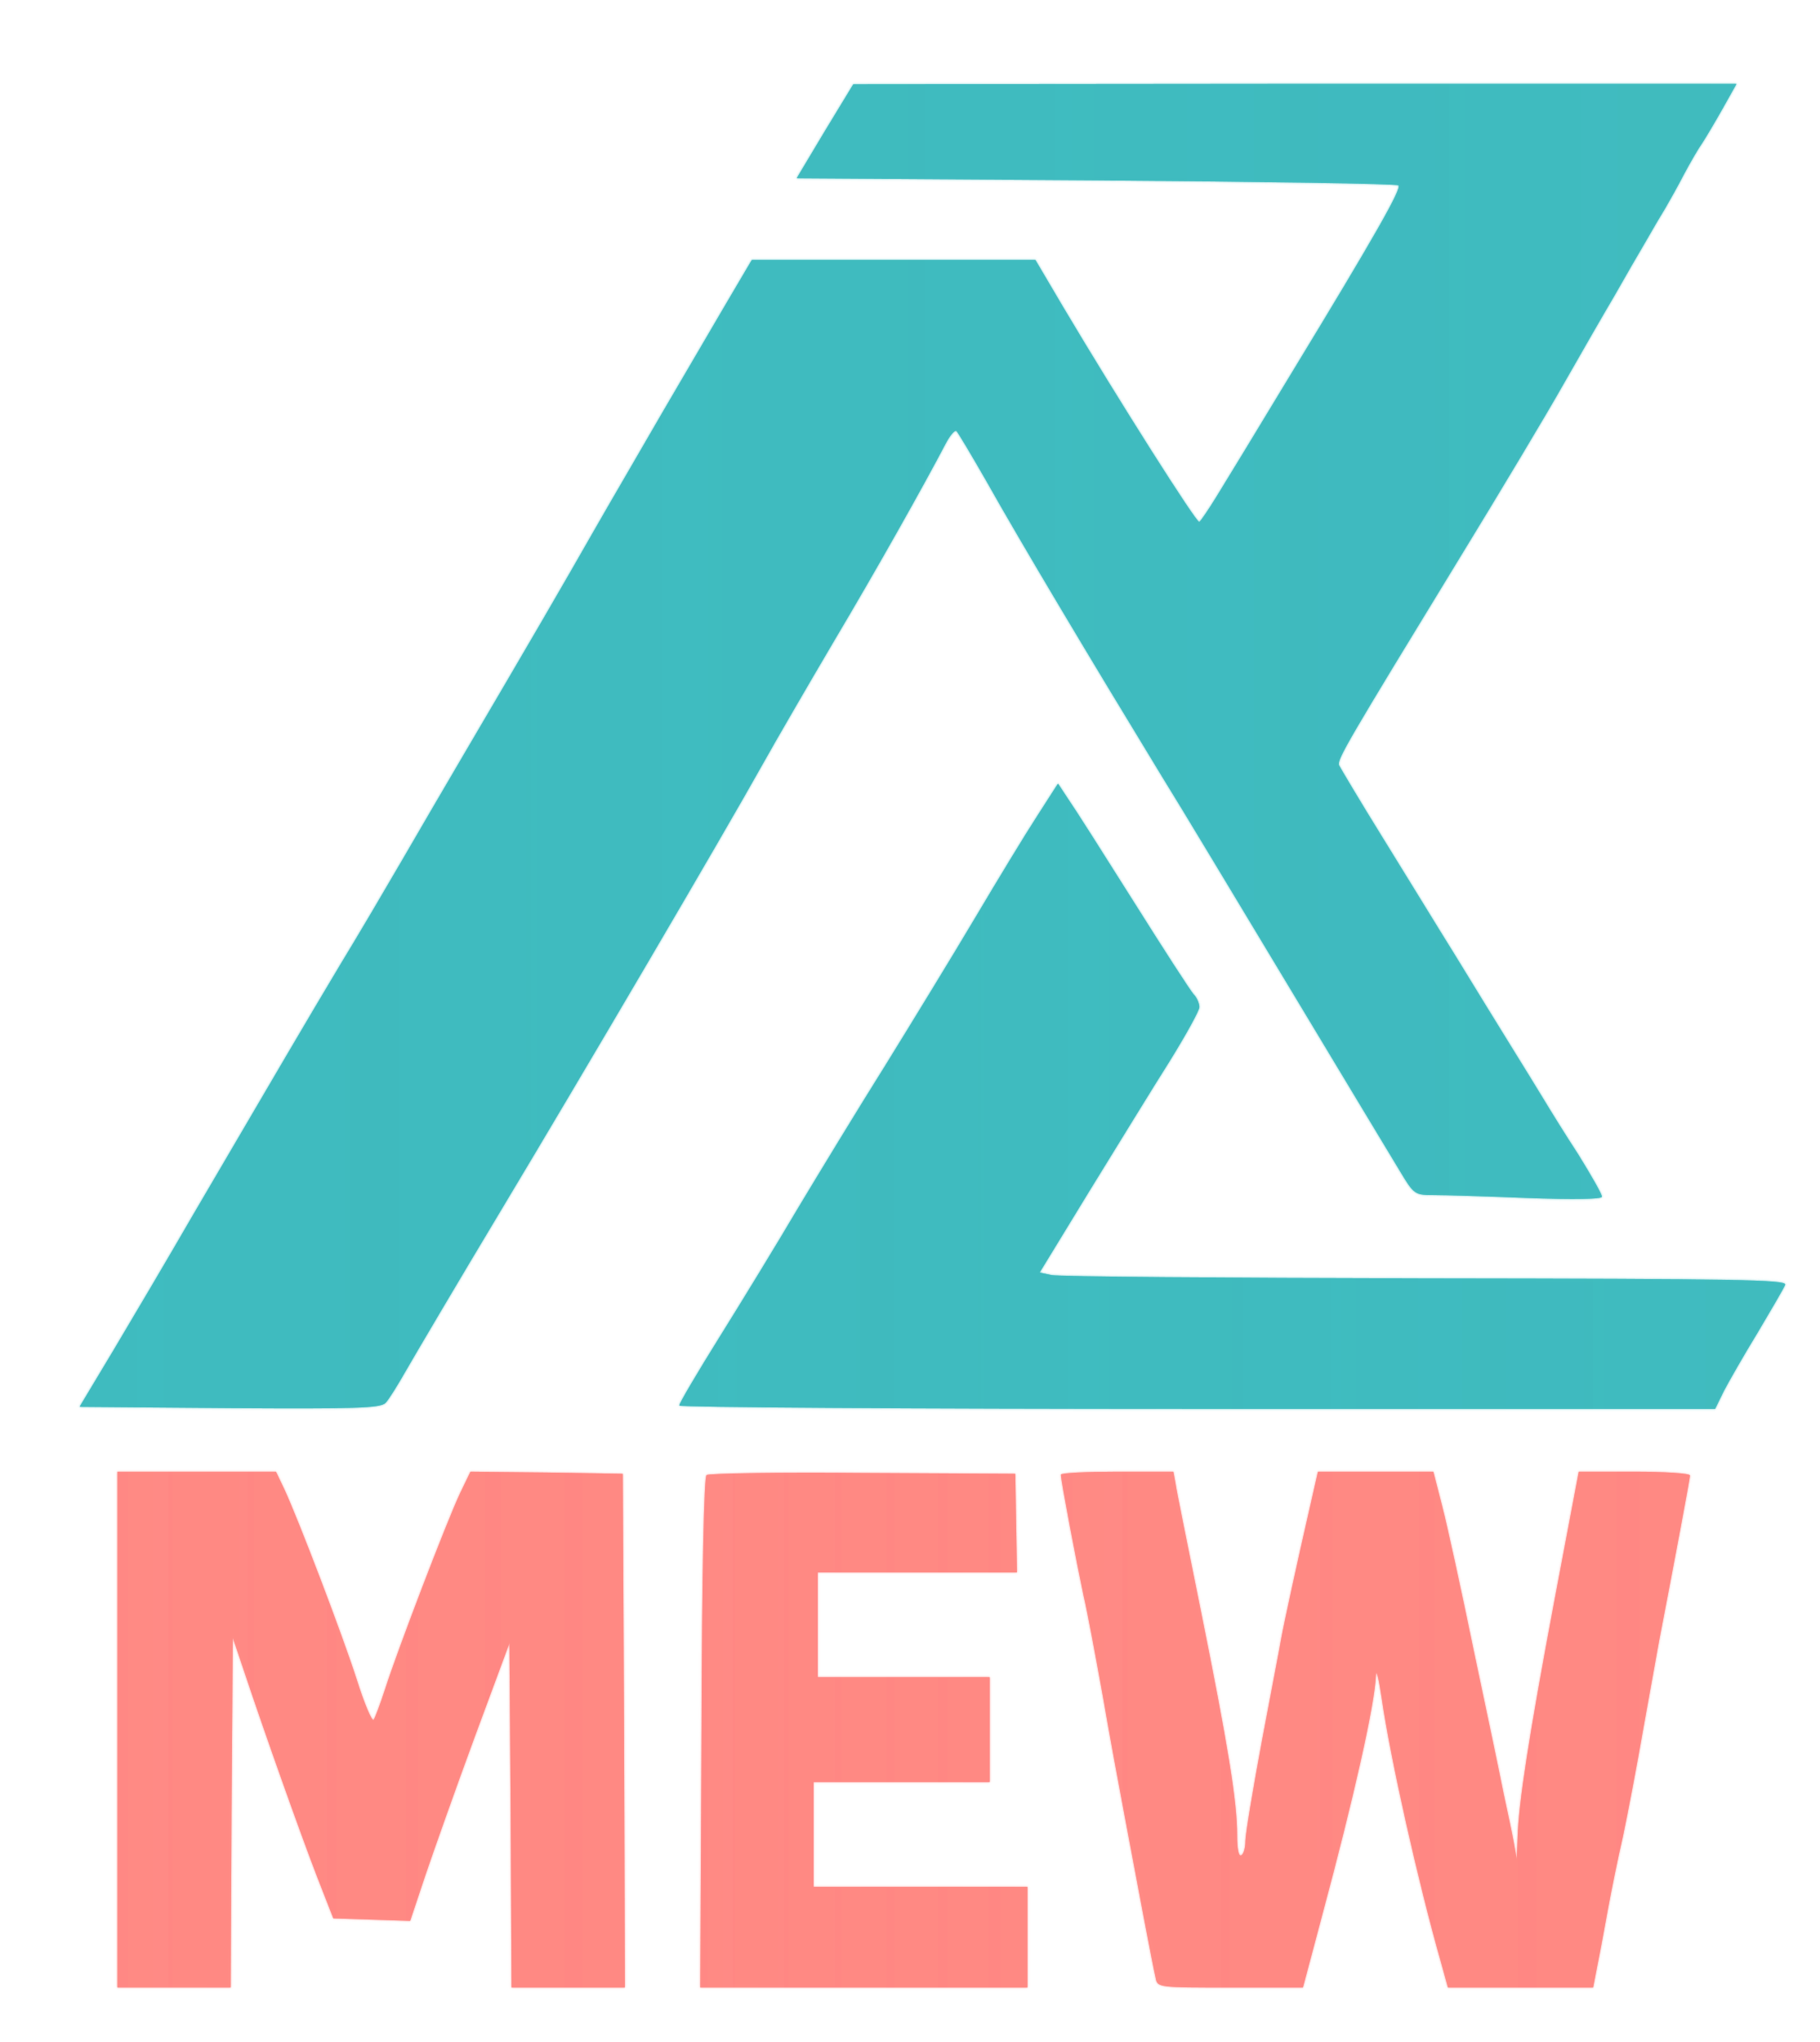
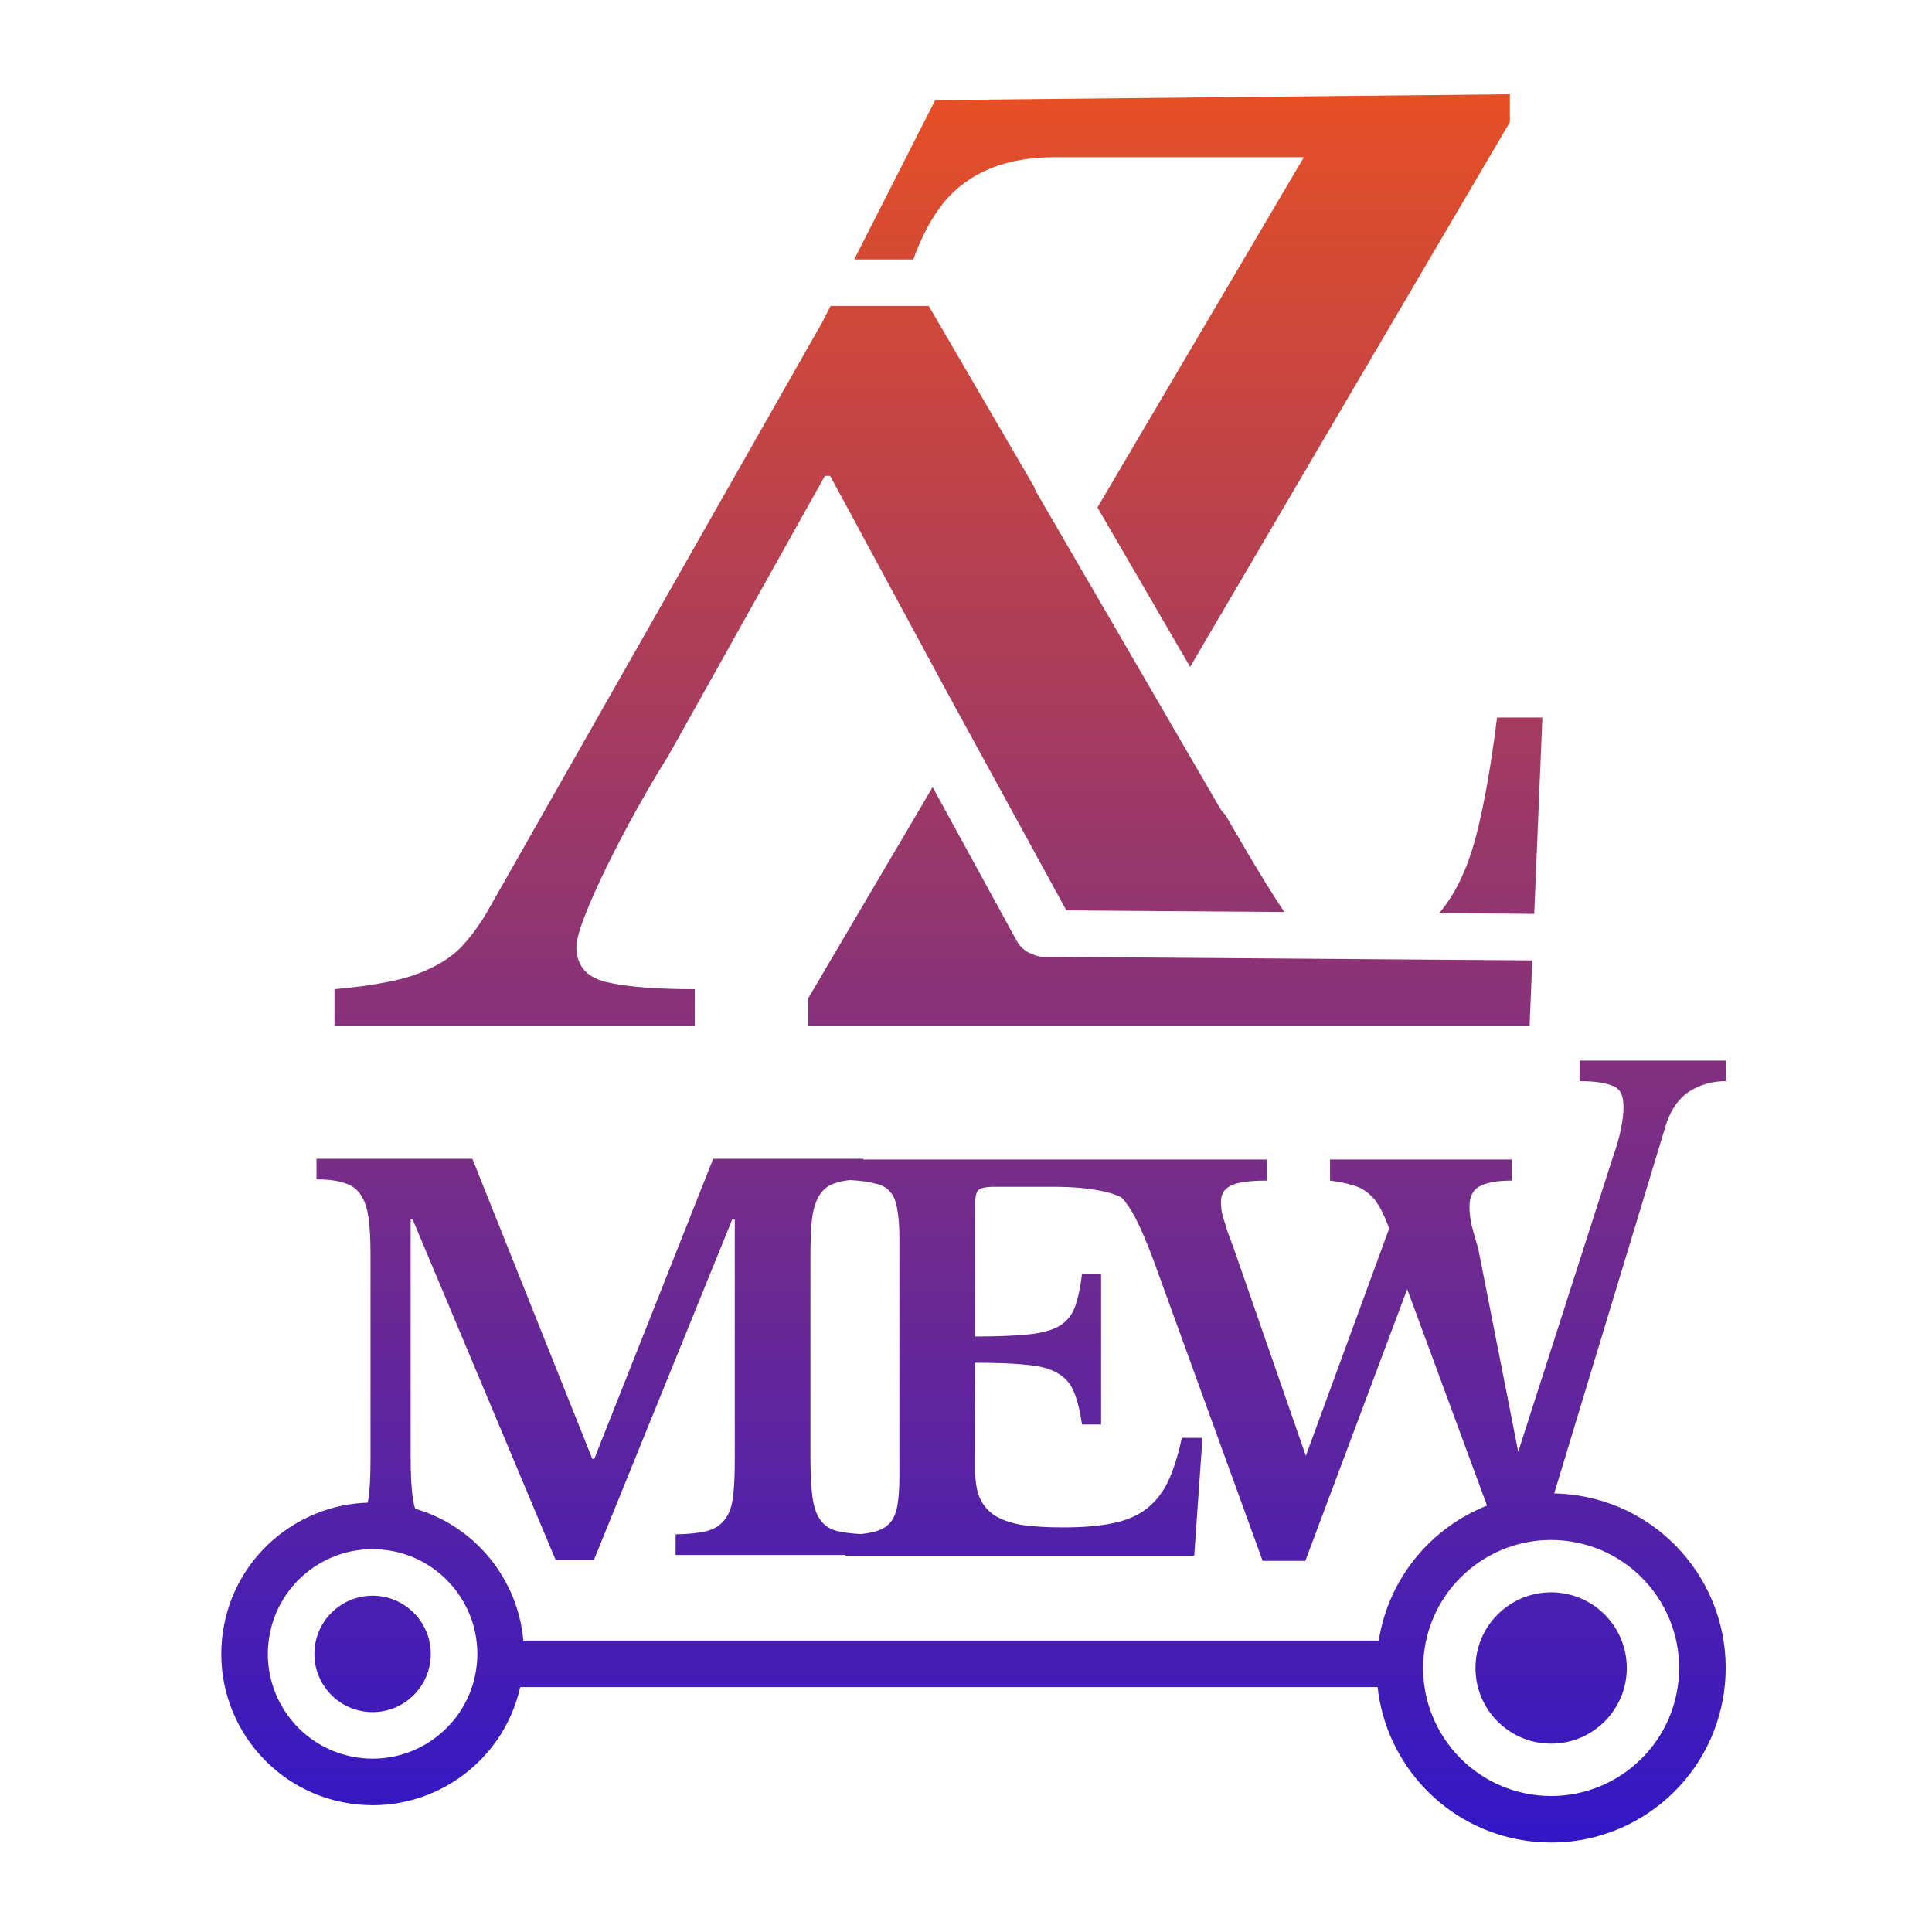
- <svg xmlns="http://www.w3.org/2000/svg" version="1.0" width="434pt" height="487pt" viewBox="0 0 434 487" preserveAspectRatio="xMidYMid meet">
+ <svg xmlns="http://www.w3.org/2000/svg" width="166" height="166" viewBox="0 0 166 166" fill="none">
+   <mask id="mask0_12_259" style="mask-type:alpha" maskUnits="userSpaceOnUse" x="0" y="0" width="166" height="166">
+     <rect x="0.225" y="0.796" width="165.037" height="164.822" fill="url(#paint0_linear_12_259)" />
+   </mask>
+   <g mask="url(#mask0_12_259)">
+     <path d="M148.275 92.894C147.155 92.894 146.138 93.174 145.224 93.734C144.34 94.264 143.662 95.178 143.191 96.475L133.538 128.318C134.193 128.33 134.856 128.385 135.522 128.485C143.711 129.727 149.345 137.372 148.104 145.562L148.04 145.943C146.646 153.799 139.327 159.191 131.412 158.196L131.028 158.144C124.157 157.102 119.087 151.553 118.365 144.957H44.697C43.219 151.561 36.859 155.988 30.066 154.959C22.967 153.883 18.085 147.257 19.161 140.158C20.116 133.855 25.447 129.3 31.599 129.11C31.621 129.006 31.641 128.898 31.658 128.787C31.776 127.962 31.834 126.857 31.834 125.472V107.7C31.834 106.463 31.776 105.431 31.658 104.606C31.54 103.78 31.318 103.132 30.994 102.66C30.669 102.159 30.198 101.821 29.579 101.644C28.99 101.437 28.194 101.334 27.192 101.334V99.566H40.587L50.888 125.339H51.065L61.277 99.566H74.186V99.627H108.84V101.44C107.337 101.44 106.306 101.587 105.746 101.882C105.186 102.147 104.906 102.604 104.906 103.252C104.906 103.488 104.92 103.724 104.95 103.96C104.979 104.166 105.038 104.417 105.126 104.711C105.215 104.976 105.318 105.316 105.436 105.729C105.583 106.141 105.775 106.657 106.01 107.276L112.2 125.092L119.362 105.551C119.067 104.756 118.773 104.107 118.478 103.607C118.183 103.106 117.829 102.707 117.416 102.412C117.033 102.118 116.591 101.912 116.09 101.794C115.589 101.647 114.985 101.528 114.278 101.44V99.627H129.883V101.44C128.646 101.44 127.732 101.602 127.143 101.926C126.554 102.221 126.258 102.81 126.258 103.694C126.258 104.137 126.317 104.653 126.435 105.242C126.582 105.832 126.774 106.509 127.01 107.276L130.448 124.738L138.548 99.525C139.256 97.551 139.492 96.106 139.492 95.133C139.492 94.22 139.285 93.601 138.637 93.336C138.018 93.041 137.045 92.894 135.719 92.894V91.126H148.275V92.894ZM134.922 132.441C128.917 131.531 123.311 135.662 122.401 141.667C121.491 147.672 125.622 153.279 131.627 154.189C137.633 155.098 143.239 150.967 144.149 144.962C145.058 138.957 140.927 133.351 134.922 132.441ZM33.362 133.207C28.447 132.463 23.859 135.844 23.115 140.758C22.37 145.672 25.751 150.259 30.666 151.004C35.58 151.749 40.167 148.369 40.912 143.454C41.656 138.54 38.276 133.952 33.362 133.207ZM133.275 136.815C136.864 136.815 139.775 139.725 139.775 143.315C139.775 146.904 136.865 149.814 133.275 149.815C129.685 149.815 126.775 146.904 126.775 143.315C126.775 139.725 129.685 136.815 133.275 136.815ZM32.013 137.106C34.774 137.106 37.013 139.344 37.013 142.106C37.013 144.867 34.775 147.106 32.013 147.106C29.252 147.105 27.013 144.867 27.013 142.106C27.013 139.344 29.252 137.106 32.013 137.106ZM85.457 101.971C84.69 101.971 84.218 102.074 84.041 102.28C83.865 102.457 83.776 102.9 83.776 103.607V114.835C85.662 114.835 87.18 114.776 88.329 114.658C89.479 114.54 90.364 114.305 90.983 113.951C91.631 113.568 92.088 113.023 92.353 112.316C92.618 111.608 92.825 110.65 92.972 109.442H94.608V122.395H92.972C92.795 121.216 92.559 120.273 92.264 119.566C91.969 118.858 91.498 118.327 90.85 117.974C90.202 117.591 89.317 117.355 88.197 117.267C87.106 117.149 85.632 117.09 83.776 117.09V126.197C83.776 127.14 83.895 127.936 84.13 128.584C84.395 129.232 84.822 129.763 85.412 130.176C86.001 130.559 86.783 130.839 87.755 131.016C88.728 131.163 89.922 131.236 91.336 131.236C93.016 131.236 94.431 131.119 95.581 130.883C96.759 130.647 97.731 130.235 98.498 129.646C99.264 129.056 99.883 128.274 100.355 127.302C100.826 126.3 101.224 125.047 101.548 123.544H103.317L102.61 133.668H72.635V133.607H58.05V131.838C59.141 131.809 60.01 131.72 60.659 131.572C61.336 131.396 61.852 131.087 62.206 130.645C62.589 130.203 62.84 129.583 62.958 128.787C63.075 127.962 63.134 126.857 63.134 125.472V104.782H62.913L51.021 134.049H47.749L35.459 104.782H35.283V125.162C35.283 126.636 35.342 127.801 35.459 128.655C35.509 129.014 35.581 129.339 35.672 129.63C40.836 131.137 44.502 135.685 44.965 140.957H118.463C119.326 135.536 122.998 131.25 127.767 129.362L120.909 110.768L112.156 134.11H108.487L99.114 108.292C98.554 106.789 98.038 105.581 97.567 104.667C97.187 103.93 96.785 103.339 96.367 102.89C95.807 102.608 95.147 102.404 94.386 102.28C93.325 102.074 92.013 101.971 90.452 101.971H85.457ZM73.121 101.382C72.616 101.431 72.175 101.518 71.799 101.644C71.21 101.821 70.752 102.159 70.428 102.66C70.104 103.161 69.883 103.854 69.765 104.737C69.677 105.592 69.633 106.683 69.633 108.009V125.162C69.633 126.636 69.692 127.801 69.81 128.655C69.928 129.51 70.163 130.173 70.517 130.645C70.871 131.116 71.372 131.425 72.02 131.572C72.549 131.687 73.204 131.766 73.985 131.809C74.373 131.765 74.719 131.707 75.023 131.635C75.642 131.488 76.114 131.237 76.438 130.883C76.762 130.529 76.983 130.028 77.101 129.38C77.219 128.732 77.278 127.892 77.278 126.86V106.436C77.278 105.404 77.219 104.579 77.101 103.96C77.013 103.312 76.82 102.811 76.526 102.457C76.231 102.074 75.804 101.823 75.244 101.705C74.713 101.558 74.005 101.455 73.121 101.396V101.382ZM88.843 41.808C88.884 41.96 88.947 42.113 89.035 42.265L104.837 69.463C104.953 69.662 105.102 69.84 105.274 69.998L106.801 72.617C108.185 74.977 109.367 76.892 110.347 78.362L91.624 78.223L81.589 59.874L71.329 40.888H70.876L57.433 64.923C53.894 70.528 49.525 79.174 49.525 81.343C49.525 82.929 50.354 83.934 52.01 84.358C53.742 84.781 56.304 84.992 59.693 84.992V88.165H28.739V84.992C30.546 84.834 32.09 84.622 33.37 84.358C34.726 84.093 35.894 83.723 36.873 83.247C37.927 82.771 38.83 82.163 39.583 81.423C40.337 80.63 41.052 79.677 41.73 78.567L70.679 27.633L71.361 26.292H79.801L88.843 41.808ZM87.355 80.836C87.672 81.416 88.187 81.819 88.77 82.01C89.028 82.134 89.315 82.207 89.62 82.209L131.656 82.519L131.422 88.165H69.441V85.774L80.132 67.63L87.355 80.836ZM131.822 78.521L123.669 78.46C123.772 78.336 123.874 78.21 123.971 78.079C125.213 76.485 126.173 74.37 126.85 71.736C127.527 69.101 128.12 65.739 128.628 61.65H132.523L131.822 78.521ZM129.729 10.49L102.255 57.3L94.294 43.6L112.032 13.506H90.61C86.433 13.506 83.27 14.789 81.125 17.354C80.077 18.642 79.192 20.288 78.471 22.292H73.394L80.355 8.601L129.729 8.099V10.49Z" fill="url(#paint1_linear_12_259)" />
+   </g>
  <defs>
-     <linearGradient id="topColor" x1="0%" y1="0%" x2="100%" y2="0%">
-       <stop offset="0%" style="stop-color:#2BB4B8;stop-opacity:1" />
-       <stop offset="100%" style="stop-color:#2BB4B8;stop-opacity:0.95" />
+     <linearGradient id="paint0_linear_12_259" x1="82.743" y1="0.796" x2="82.743" y2="165.618" gradientUnits="userSpaceOnUse">
+       <stop stop-color="#E64F25" />
+       <stop offset="1" stop-color="#3217C6" />
    </linearGradient>
-     <linearGradient id="bottomColor" x1="0%" y1="0%" x2="100%" y2="0%">
-       <stop offset="0%" style="stop-color:#FF7B76;stop-opacity:0.95" />
-       <stop offset="100%" style="stop-color:#FF7B76;stop-opacity:1" />
+     <linearGradient id="paint1_linear_12_259" x1="83.644" y1="8.099" x2="83.644" y2="158.315" gradientUnits="userSpaceOnUse">
+       <stop stop-color="#E64F25" />
+       <stop offset="1" stop-color="#3217C6" />
    </linearGradient>
-     <filter id="softGlow" height="140%" width="140%" x="-20%" y="-20%">
-       <feGaussianBlur stdDeviation="3" result="blur" />
-       <feComposite in="SourceGraphic" in2="blur" operator="over" />
-     </filter>
  </defs>
-   <g transform="translate(0,487) scale(0.1,-0.1)" stroke="none">
-     <g filter="url(#softGlow)" opacity="0.9">
-       <path d="M1967 4557 l-67 -112 714 -5 c393 -3 717 -8 721 -12 8 -8 -55 -119 -255 -448 -78 -129 -158 -261 -178 -293 -19 -31 -38 -59 -42 -62 -6 -4 -192 289 -325 513 l-66 112 -338 0 -338 0 -63 -107 c-35 -60 -101 -173 -148 -253 -46 -80 -121 -208 -165 -285 -74 -130 -149 -259 -317 -545 -37 -63 -100 -171 -140 -240 -40 -69 -106 -181 -148 -250 -76 -127 -151 -255 -350 -595 -60 -104 -147 -251 -191 -325 l-81 -135 357 -3 c303 -2 359 0 372 12 8 8 30 44 50 79 20 35 122 208 227 383 195 325 528 892 624 1064 29 52 105 183 168 290 104 175 214 371 267 472 11 21 23 34 26 30 4 -4 35 -56 70 -117 86 -153 248 -424 419 -705 46 -74 184 -304 308 -510 124 -206 241 -401 260 -432 34 -57 36 -58 81 -58 25 0 126 -3 224 -7 110 -4 177 -3 177 3 0 6 -25 50 -56 100 -32 49 -69 109 -84 134 -15 25 -51 83 -80 130 -29 47 -87 141 -129 210 -43 69 -121 197 -175 284 -54 87 -100 165 -103 171 -5 14 22 59 288 495 96 157 208 344 248 415 41 72 95 166 121 210 25 44 59 103 75 130 16 28 37 64 47 80 10 17 30 53 44 80 15 28 34 61 44 75 9 14 31 51 49 83 l32 57 -1053 0 -1053 -1 -68 -112z" fill="url(#topColor)" />
-       <path d="M2473 2923 c-28 -43 -94 -152 -148 -243 -54 -91 -150 -248 -213 -350 -64 -102 -157 -255 -208 -340 -50 -85 -135 -224 -188 -309 -53 -85 -96 -158 -96 -163 0 -4 556 -8 1235 -8 l1235 0 21 43 c12 23 48 86 81 140 32 54 62 105 65 113 4 12 -109 14 -858 15 -475 1 -877 4 -892 8 l-28 6 119 195 c66 107 151 246 191 309 39 63 71 121 71 129 0 9 -6 23 -14 31 -8 9 -72 108 -143 221 -71 113 -141 223 -155 243 l-25 38 -50 -78z" fill="url(#topColor)" />
-     </g>
-     <g filter="url(#softGlow)" opacity="0.9">
-       <path d="M280 745 l0 -615 135 0 135 0 2 417 3 418 27 -80 c49 -147 135 -389 174 -490 l39 -100 92 -3 91 -3 36 108 c20 59 73 209 118 331 l83 224 3 -411 2 -411 135 0 135 0 -2 613 -3 612 -182 3 -181 2 -25 -52 c-32 -68 -150 -377 -178 -465 -12 -37 -25 -71 -28 -75 -4 -4 -22 38 -40 95 -35 109 -140 384 -173 455 l-20 42 -189 0 -189 0 0 -615z" fill="url(#bottomColor)" />
-       <path d="M1685 1352 c-6 -4 -11 -224 -12 -614 l-3 -608 390 0 390 0 0 120 0 120 -255 0 -255 0 0 125 0 125 210 0 210 0 0 125 0 125 -205 0 -205 0 0 125 0 125 238 0 237 0 -2 117 -2 118 -363 2 c-200 2 -367 -1 -373 -5z" fill="url(#bottomColor)" />
-       <path d="M2530 1353 c0 -15 39 -218 54 -288 9 -38 29 -146 46 -240 16 -93 39 -217 50 -275 31 -166 70 -373 76 -397 4 -23 6 -23 178 -23 l173 0 46 173 c74 275 126 504 128 572 1 17 7 -8 14 -55 21 -145 87 -439 142 -632 l16 -58 173 0 173 0 10 52 c6 29 17 89 25 133 8 44 24 123 36 175 11 52 34 172 50 265 17 94 33 184 36 200 35 182 74 389 74 396 0 5 -60 9 -133 9 l-132 0 -58 -307 c-61 -325 -86 -485 -88 -568 l-2 -50 -7 40 c-4 22 -15 74 -24 115 -8 41 -40 194 -71 340 -30 146 -64 302 -76 348 l-21 82 -138 0 -137 0 -22 -97 c-25 -109 -59 -264 -66 -303 -2 -14 -23 -121 -45 -239 -22 -118 -40 -226 -40 -242 0 -15 -4 -31 -10 -34 -6 -4 -10 15 -10 49 0 80 -22 214 -86 532 -31 154 -59 291 -61 307 l-5 27 -134 0 c-74 0 -134 -3 -134 -7z" fill="url(#bottomColor)" />
-     </g>
-   </g>
</svg>
